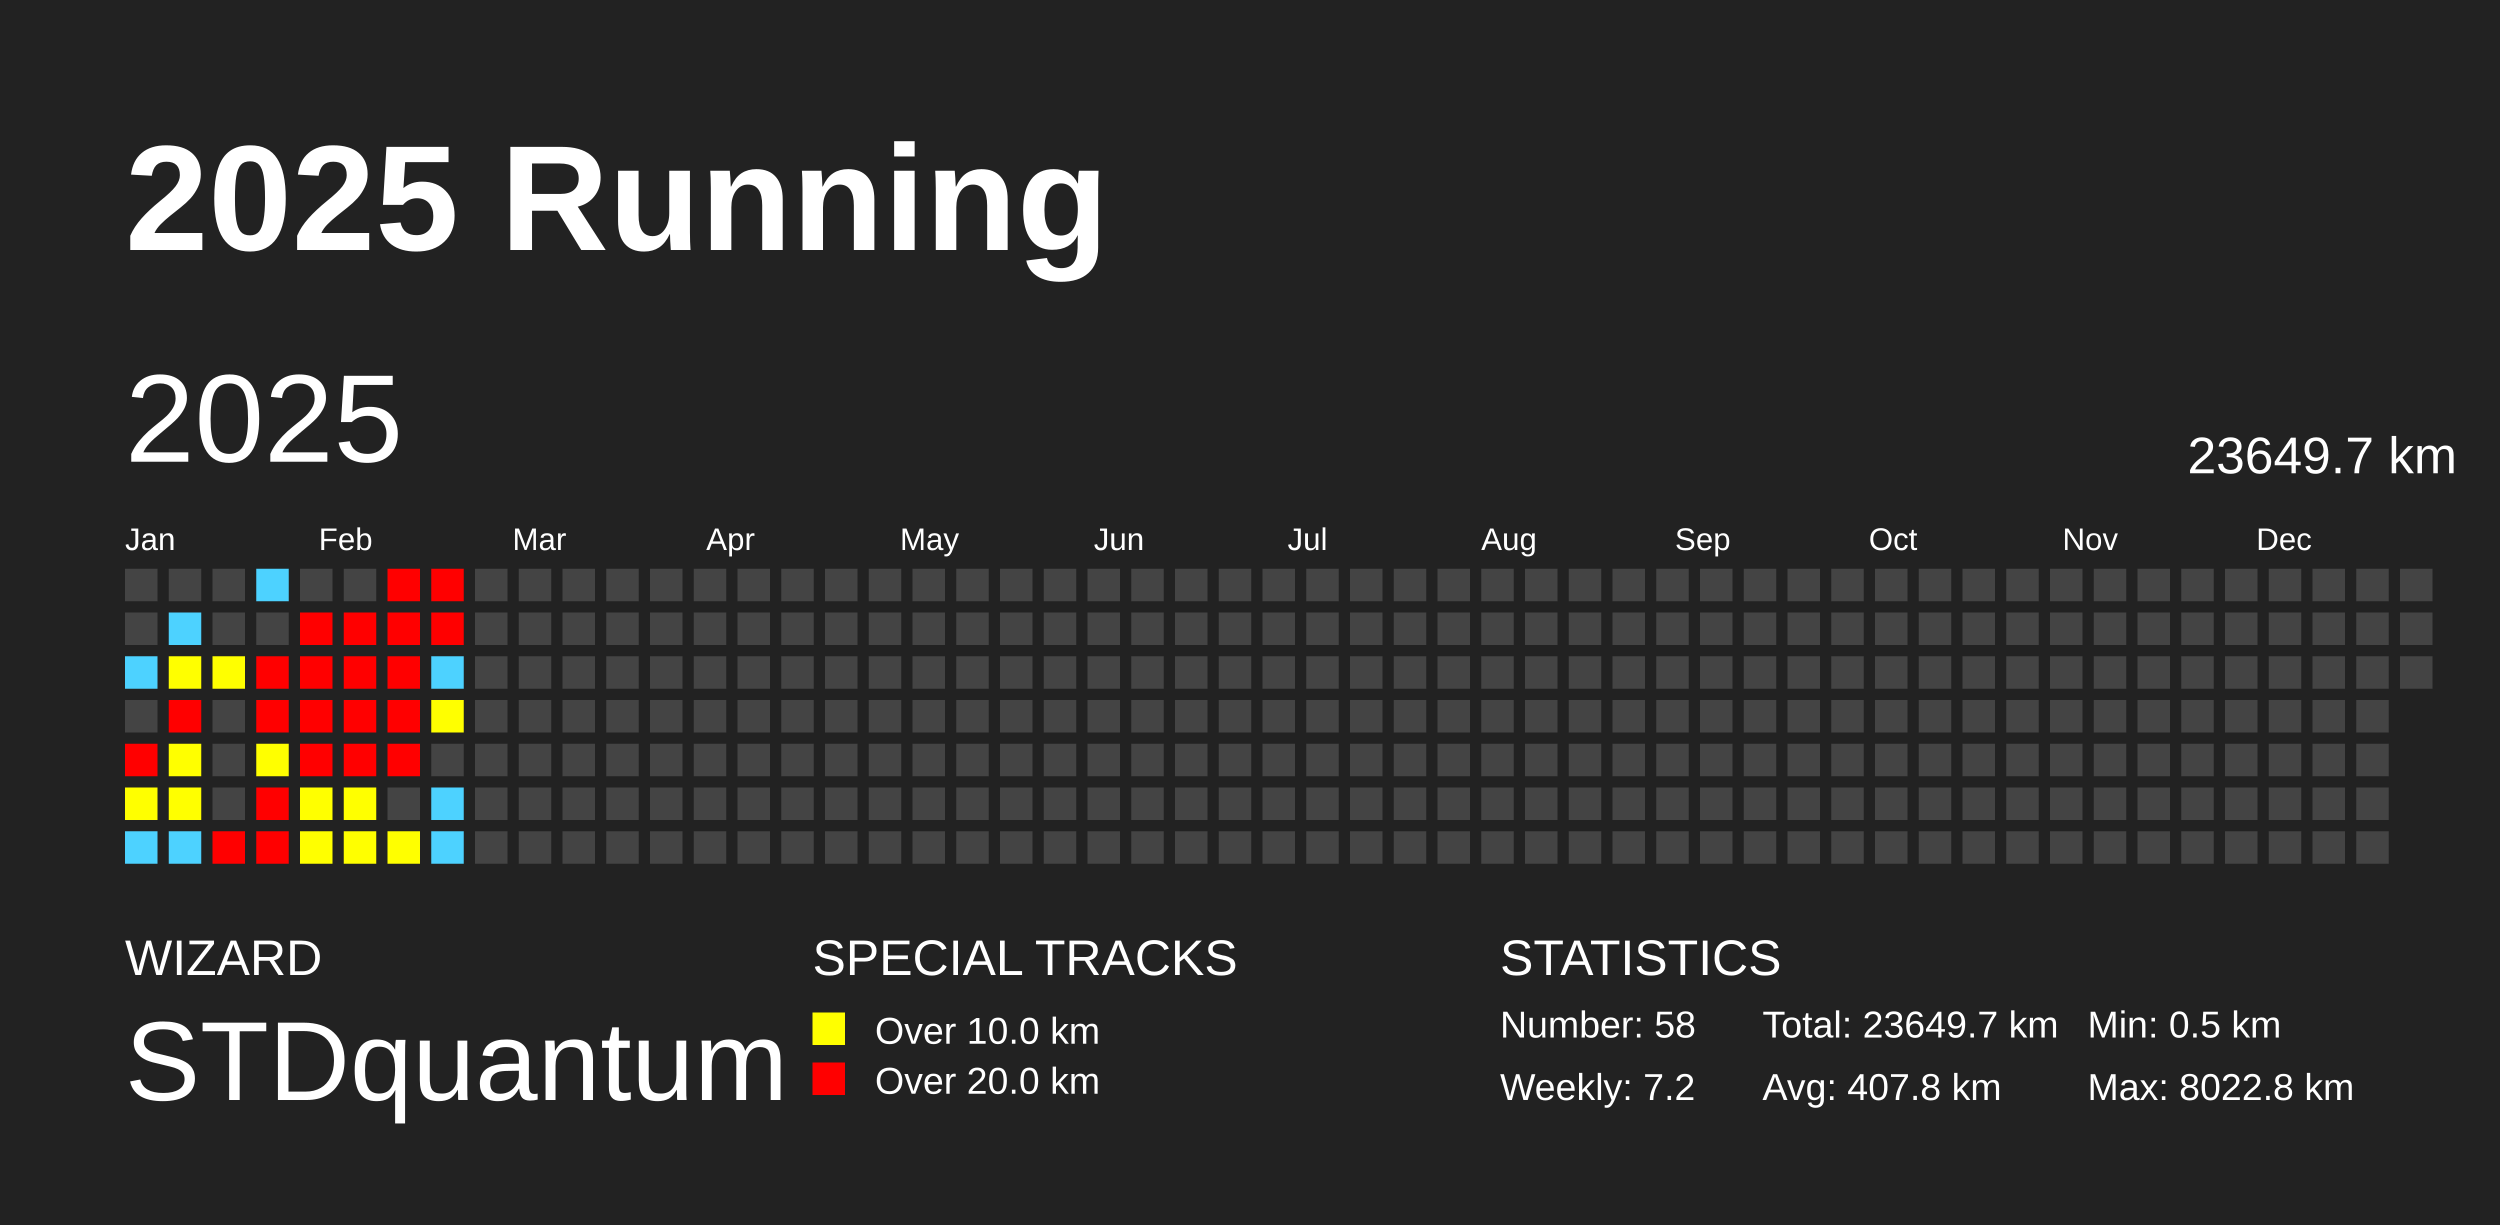
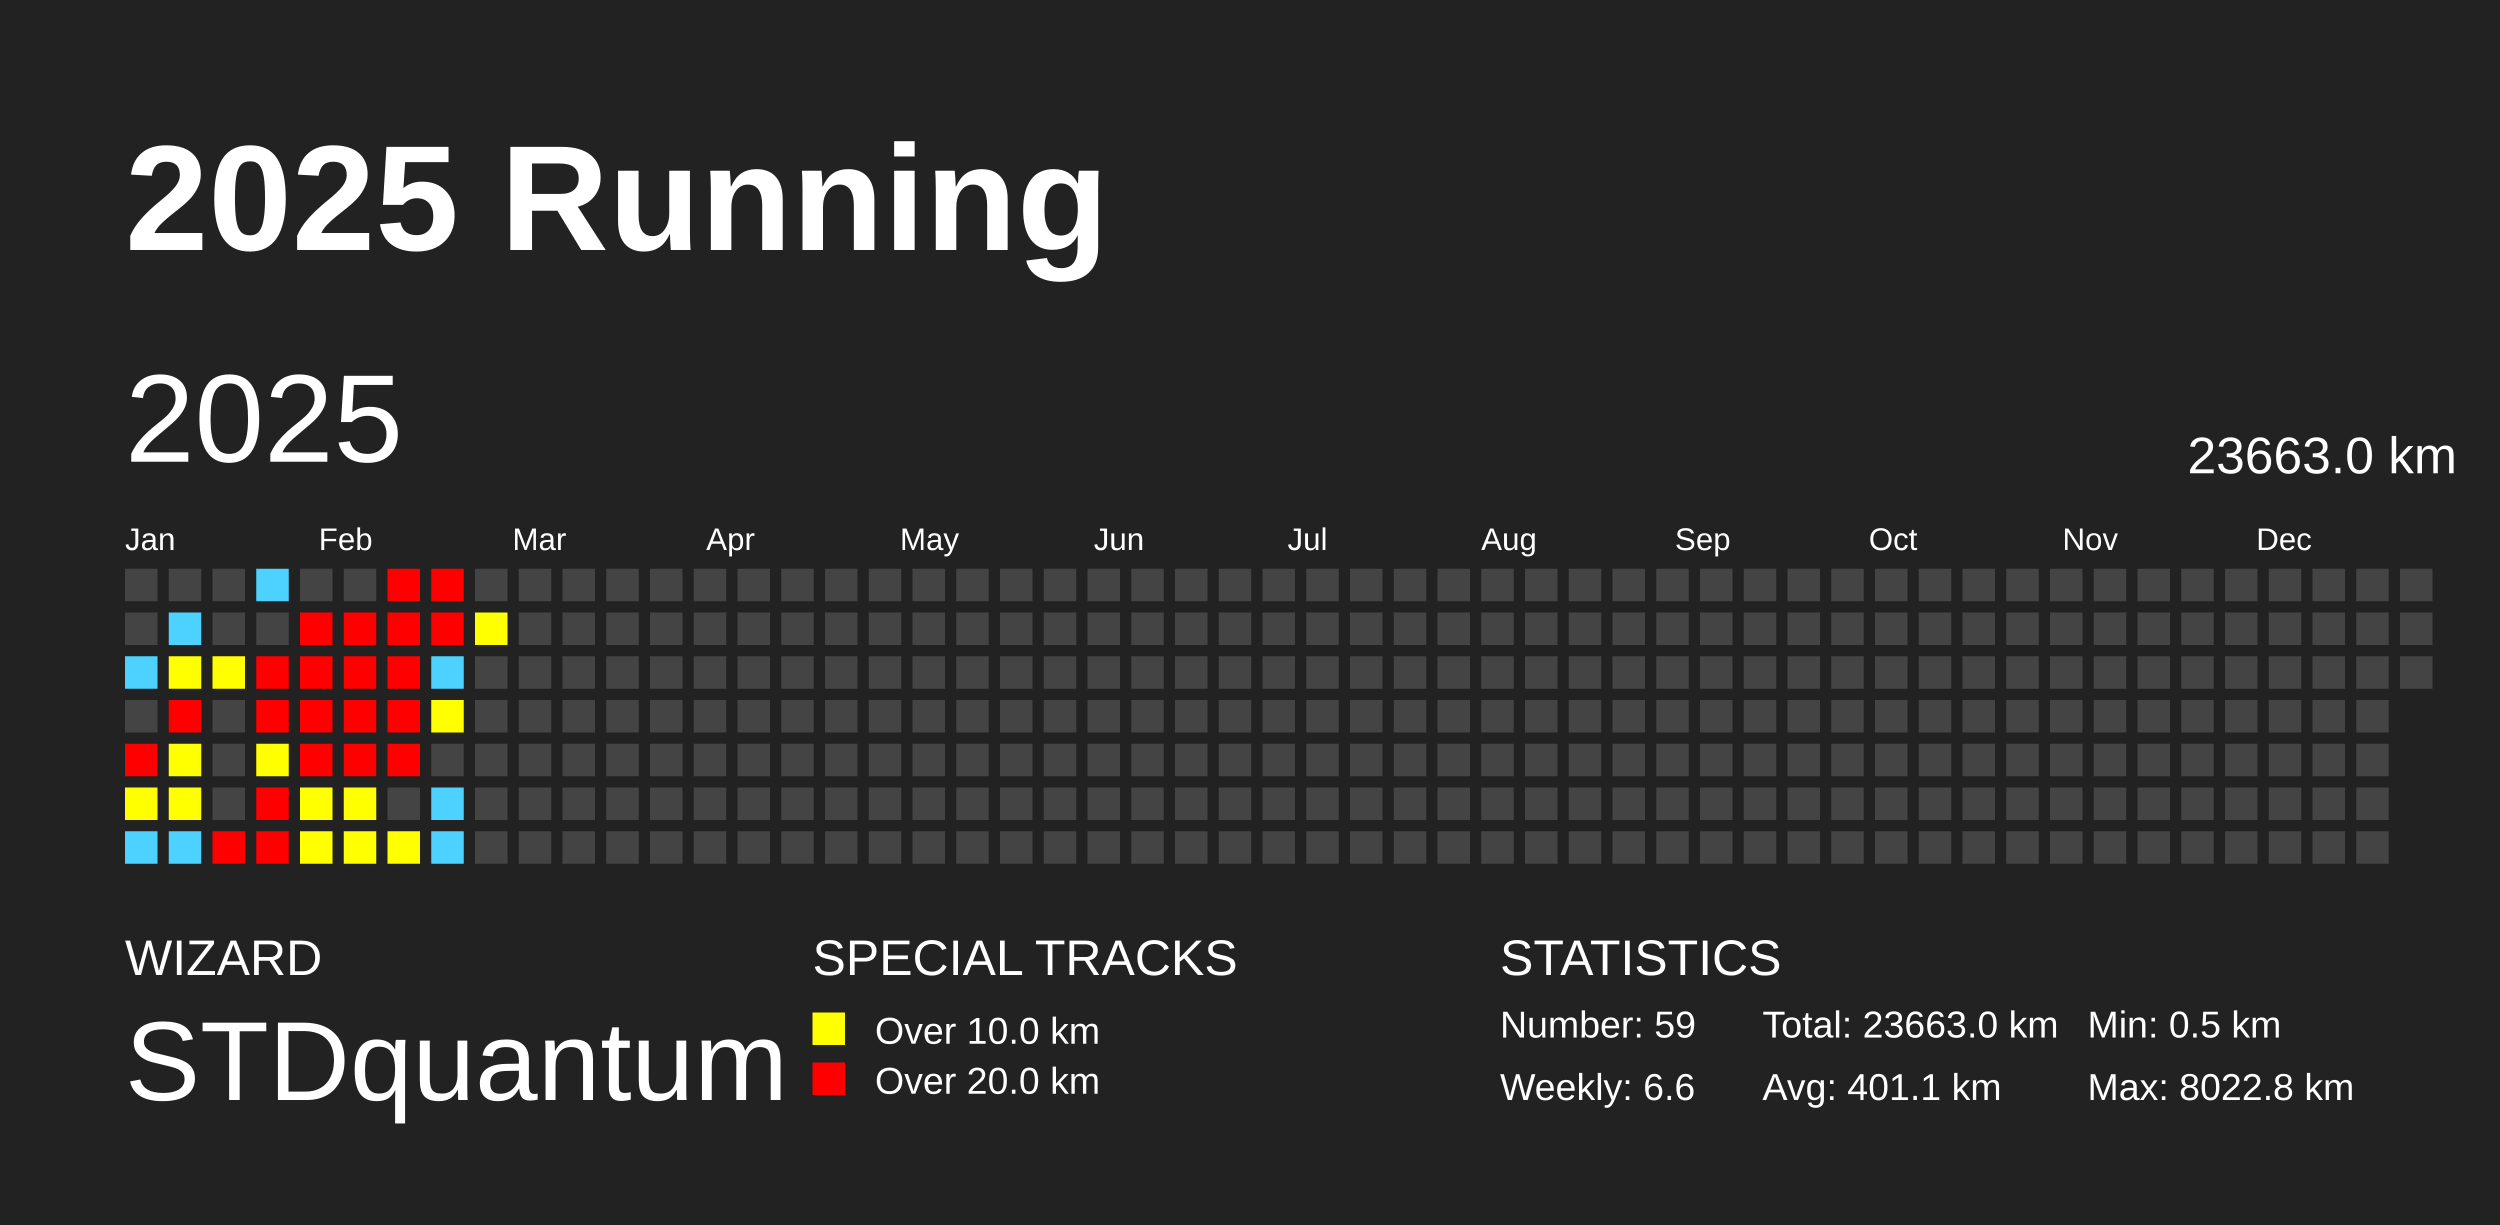
<svg xmlns="http://www.w3.org/2000/svg" baseProfile="full" height="98mm" version="1.1" viewBox="0,0,200,98" width="200mm">
  <defs />
  <rect fill="#222222" height="98" width="200" x="0" y="0" />
  <text fill="#FFFFFF" style="font-size:12px; font-family:Arial; font-weight:bold;" x="10" y="20">2025 Running</text>
  <text fill="#FFFFFF" style="font-size:4px; font-family:Arial" x="10" y="78">WIZARD</text>
  <text fill="#FFFFFF" style="font-size:9px; font-family:Arial" x="10" y="88">STDquantum</text>
  <text fill="#FFFFFF" style="font-size:4px; font-family:Arial" x="65" y="78">SPECIAL TRACKS</text>
  <rect fill="yellow" height="2.6" width="2.6" x="65" y="81" />
  <text fill="#FFFFFF" style="font-size:3px; font-family:Arial" x="70" y="83.5">Over 10.0 km</text>
  <rect fill="red" height="2.6" width="2.6" x="65" y="85" />
  <text fill="#FFFFFF" style="font-size:3px; font-family:Arial" x="70" y="87.5">Over 20.0 km</text>
  <text fill="#FFFFFF" style="font-size:4px; font-family:Arial" x="120" y="78">STATISTICS</text>
-   <text fill="#FFFFFF" style="font-size:3px; font-family:Arial" x="120" y="83">Number: 58</text>
-   <text fill="#FFFFFF" style="font-size:3px; font-family:Arial" x="120" y="88">Weekly: 7.2</text>
-   <text fill="#FFFFFF" style="font-size:3px; font-family:Arial" x="141" y="83">Total: 23649.7 km</text>
-   <text fill="#FFFFFF" style="font-size:3px; font-family:Arial" x="141" y="88">Avg: 407.8 km</text>
+   <text fill="#FFFFFF" style="font-size:3px; font-family:Arial" x="120" y="83">Number: 59</text>
+   <text fill="#FFFFFF" style="font-size:3px; font-family:Arial" x="120" y="88">Weekly: 6.6</text>
+   <text fill="#FFFFFF" style="font-size:3px; font-family:Arial" x="141" y="83">Total: 23663.0 km</text>
+   <text fill="#FFFFFF" style="font-size:3px; font-family:Arial" x="141" y="88">Avg: 401.1 km</text>
  <text fill="#FFFFFF" style="font-size:3px; font-family:Arial" x="167" y="83">Min: 0.5 km</text>
  <text fill="#FFFFFF" style="font-size:3px; font-family:Arial" x="167" y="88">Max: 8022.8 km</text>
  <text dominant-baseline="hanging" fill="#FFFFFF" style="font-size:10.0px; font-family:Arial;" x="10" y="30">2025</text>
-   <text dominant-baseline="hanging" fill="#FFFFFF" style="font-size:4.125px; font-family:Arial;" x="175" y="35">23649.7 km</text>
+   <text dominant-baseline="hanging" fill="#FFFFFF" style="font-size:4.125px; font-family:Arial;" x="175" y="35">23663.0 km</text>
  <text fill="#FFFFFF" style="font-size:2.5px; font-family:Arial" x="10.0" y="44">Jan</text>
  <text fill="#FFFFFF" style="font-size:2.5px; font-family:Arial" x="25.5" y="44">Feb</text>
  <text fill="#FFFFFF" style="font-size:2.5px; font-family:Arial" x="41.0" y="44">Mar</text>
  <text fill="#FFFFFF" style="font-size:2.5px; font-family:Arial" x="56.5" y="44">Apr</text>
  <text fill="#FFFFFF" style="font-size:2.5px; font-family:Arial" x="72.0" y="44">May</text>
  <text fill="#FFFFFF" style="font-size:2.5px; font-family:Arial" x="87.5" y="44">Jun</text>
  <text fill="#FFFFFF" style="font-size:2.5px; font-family:Arial" x="103.0" y="44">Jul</text>
  <text fill="#FFFFFF" style="font-size:2.5px; font-family:Arial" x="118.5" y="44">Aug</text>
  <text fill="#FFFFFF" style="font-size:2.5px; font-family:Arial" x="134.0" y="44">Sep</text>
  <text fill="#FFFFFF" style="font-size:2.5px; font-family:Arial" x="149.5" y="44">Oct</text>
  <text fill="#FFFFFF" style="font-size:2.5px; font-family:Arial" x="165.0" y="44">Nov</text>
  <text fill="#FFFFFF" style="font-size:2.5px; font-family:Arial" x="180.5" y="44">Dec</text>
  <rect fill="#444444" height="2.6" width="2.6" x="10.0" y="45.5" />
  <rect fill="#444444" height="2.6" width="2.6" x="10.0" y="49.0" />
  <rect fill="#4dd2ff" height="2.6" width="2.6" x="10.0" y="52.5" />
  <rect fill="#444444" height="2.6" width="2.6" x="10.0" y="56.0" />
  <rect fill="red" height="2.6" width="2.6" x="10.0" y="59.5" />
  <rect fill="#ffff00" height="2.6" width="2.6" x="10.0" y="63.0" />
  <rect fill="#4dd2ff" height="2.6" width="2.6" x="10.0" y="66.5" />
  <rect fill="#444444" height="2.6" width="2.6" x="13.5" y="45.5" />
  <rect fill="#4dd2ff" height="2.6" width="2.6" x="13.5" y="49.0" />
  <rect fill="#ffff00" height="2.6" width="2.6" x="13.5" y="52.5" />
  <rect fill="red" height="2.6" width="2.6" x="13.5" y="56.0" />
  <rect fill="#ffff00" height="2.6" width="2.6" x="13.5" y="59.5" />
  <rect fill="#ffff00" height="2.6" width="2.6" x="13.5" y="63.0" />
  <rect fill="#4dd2ff" height="2.6" width="2.6" x="13.5" y="66.5" />
  <rect fill="#444444" height="2.6" width="2.6" x="17.0" y="45.5" />
  <rect fill="#444444" height="2.6" width="2.6" x="17.0" y="49.0" />
  <rect fill="#ffff00" height="2.6" width="2.6" x="17.0" y="52.5" />
  <rect fill="#444444" height="2.6" width="2.6" x="17.0" y="56.0" />
  <rect fill="#444444" height="2.6" width="2.6" x="17.0" y="59.5" />
  <rect fill="#444444" height="2.6" width="2.6" x="17.0" y="63.0" />
  <rect fill="red" height="2.6" width="2.6" x="17.0" y="66.5" />
  <rect fill="#4dd2ff" height="2.6" width="2.6" x="20.5" y="45.5" />
  <rect fill="#444444" height="2.6" width="2.6" x="20.5" y="49.0" />
  <rect fill="red" height="2.6" width="2.6" x="20.5" y="52.5" />
  <rect fill="red" height="2.6" width="2.6" x="20.5" y="56.0" />
  <rect fill="#ffff00" height="2.6" width="2.6" x="20.5" y="59.5" />
  <rect fill="red" height="2.6" width="2.6" x="20.5" y="63.0" />
  <rect fill="red" height="2.6" width="2.6" x="20.5" y="66.5" />
  <rect fill="#444444" height="2.6" width="2.6" x="24.0" y="45.5" />
  <rect fill="red" height="2.6" width="2.6" x="24.0" y="49.0" />
  <rect fill="red" height="2.6" width="2.6" x="24.0" y="52.5" />
  <rect fill="red" height="2.6" width="2.6" x="24.0" y="56.0" />
  <rect fill="red" height="2.6" width="2.6" x="24.0" y="59.5" />
  <rect fill="#ffff00" height="2.6" width="2.6" x="24.0" y="63.0" />
  <rect fill="#ffff00" height="2.6" width="2.6" x="24.0" y="66.5" />
  <rect fill="#444444" height="2.6" width="2.6" x="27.5" y="45.5" />
  <rect fill="red" height="2.6" width="2.6" x="27.5" y="49.0" />
  <rect fill="red" height="2.6" width="2.6" x="27.5" y="52.5" />
  <rect fill="red" height="2.6" width="2.6" x="27.5" y="56.0" />
  <rect fill="red" height="2.6" width="2.6" x="27.5" y="59.5" />
  <rect fill="#ffff00" height="2.6" width="2.6" x="27.5" y="63.0" />
  <rect fill="#ffff00" height="2.6" width="2.6" x="27.5" y="66.5" />
  <rect fill="red" height="2.6" width="2.6" x="31.0" y="45.5" />
  <rect fill="red" height="2.6" width="2.6" x="31.0" y="49.0" />
  <rect fill="red" height="2.6" width="2.6" x="31.0" y="52.5" />
  <rect fill="red" height="2.6" width="2.6" x="31.0" y="56.0" />
  <rect fill="red" height="2.6" width="2.6" x="31.0" y="59.5" />
  <rect fill="#444444" height="2.6" width="2.6" x="31.0" y="63.0" />
  <rect fill="#ffff00" height="2.6" width="2.6" x="31.0" y="66.5" />
  <rect fill="red" height="2.6" width="2.6" x="34.5" y="45.5" />
  <rect fill="red" height="2.6" width="2.6" x="34.5" y="49.0" />
  <rect fill="#4dd2ff" height="2.6" width="2.6" x="34.5" y="52.5" />
  <rect fill="#ffff00" height="2.6" width="2.6" x="34.5" y="56.0" />
  <rect fill="#444444" height="2.6" width="2.6" x="34.5" y="59.5" />
  <rect fill="#4dd2ff" height="2.6" width="2.6" x="34.5" y="63.0" />
  <rect fill="#4dd2ff" height="2.6" width="2.6" x="34.5" y="66.5" />
  <rect fill="#444444" height="2.6" width="2.6" x="38.0" y="45.5" />
-   <rect fill="#444444" height="2.6" width="2.6" x="38.0" y="49.0" />
+   <rect fill="#ffff00" height="2.6" width="2.6" x="38.0" y="49.0" />
  <rect fill="#444444" height="2.6" width="2.6" x="38.0" y="52.5" />
  <rect fill="#444444" height="2.6" width="2.6" x="38.0" y="56.0" />
  <rect fill="#444444" height="2.6" width="2.6" x="38.0" y="59.5" />
  <rect fill="#444444" height="2.6" width="2.6" x="38.0" y="63.0" />
  <rect fill="#444444" height="2.6" width="2.6" x="38.0" y="66.5" />
  <rect fill="#444444" height="2.6" width="2.6" x="41.5" y="45.5" />
  <rect fill="#444444" height="2.6" width="2.6" x="41.5" y="49.0" />
  <rect fill="#444444" height="2.6" width="2.6" x="41.5" y="52.5" />
  <rect fill="#444444" height="2.6" width="2.6" x="41.5" y="56.0" />
  <rect fill="#444444" height="2.6" width="2.6" x="41.5" y="59.5" />
  <rect fill="#444444" height="2.6" width="2.6" x="41.5" y="63.0" />
  <rect fill="#444444" height="2.6" width="2.6" x="41.5" y="66.5" />
  <rect fill="#444444" height="2.6" width="2.6" x="45.0" y="45.5" />
  <rect fill="#444444" height="2.6" width="2.6" x="45.0" y="49.0" />
  <rect fill="#444444" height="2.6" width="2.6" x="45.0" y="52.5" />
  <rect fill="#444444" height="2.6" width="2.6" x="45.0" y="56.0" />
  <rect fill="#444444" height="2.6" width="2.6" x="45.0" y="59.5" />
  <rect fill="#444444" height="2.6" width="2.6" x="45.0" y="63.0" />
  <rect fill="#444444" height="2.6" width="2.6" x="45.0" y="66.5" />
  <rect fill="#444444" height="2.6" width="2.6" x="48.5" y="45.5" />
  <rect fill="#444444" height="2.6" width="2.6" x="48.5" y="49.0" />
  <rect fill="#444444" height="2.6" width="2.6" x="48.5" y="52.5" />
  <rect fill="#444444" height="2.6" width="2.6" x="48.5" y="56.0" />
  <rect fill="#444444" height="2.6" width="2.6" x="48.5" y="59.5" />
  <rect fill="#444444" height="2.6" width="2.6" x="48.5" y="63.0" />
  <rect fill="#444444" height="2.6" width="2.6" x="48.5" y="66.5" />
  <rect fill="#444444" height="2.6" width="2.6" x="52.0" y="45.5" />
  <rect fill="#444444" height="2.6" width="2.6" x="52.0" y="49.0" />
  <rect fill="#444444" height="2.6" width="2.6" x="52.0" y="52.5" />
  <rect fill="#444444" height="2.6" width="2.6" x="52.0" y="56.0" />
  <rect fill="#444444" height="2.6" width="2.6" x="52.0" y="59.5" />
  <rect fill="#444444" height="2.6" width="2.6" x="52.0" y="63.0" />
  <rect fill="#444444" height="2.6" width="2.6" x="52.0" y="66.5" />
  <rect fill="#444444" height="2.6" width="2.6" x="55.5" y="45.5" />
  <rect fill="#444444" height="2.6" width="2.6" x="55.5" y="49.0" />
  <rect fill="#444444" height="2.6" width="2.6" x="55.5" y="52.5" />
  <rect fill="#444444" height="2.6" width="2.6" x="55.5" y="56.0" />
  <rect fill="#444444" height="2.6" width="2.6" x="55.5" y="59.5" />
  <rect fill="#444444" height="2.6" width="2.6" x="55.5" y="63.0" />
  <rect fill="#444444" height="2.6" width="2.6" x="55.5" y="66.5" />
  <rect fill="#444444" height="2.6" width="2.6" x="59.0" y="45.5" />
  <rect fill="#444444" height="2.6" width="2.6" x="59.0" y="49.0" />
  <rect fill="#444444" height="2.6" width="2.6" x="59.0" y="52.5" />
  <rect fill="#444444" height="2.6" width="2.6" x="59.0" y="56.0" />
  <rect fill="#444444" height="2.6" width="2.6" x="59.0" y="59.5" />
  <rect fill="#444444" height="2.6" width="2.6" x="59.0" y="63.0" />
  <rect fill="#444444" height="2.6" width="2.6" x="59.0" y="66.5" />
  <rect fill="#444444" height="2.6" width="2.6" x="62.5" y="45.5" />
  <rect fill="#444444" height="2.6" width="2.6" x="62.5" y="49.0" />
  <rect fill="#444444" height="2.6" width="2.6" x="62.5" y="52.5" />
  <rect fill="#444444" height="2.6" width="2.6" x="62.5" y="56.0" />
  <rect fill="#444444" height="2.6" width="2.6" x="62.5" y="59.5" />
  <rect fill="#444444" height="2.6" width="2.6" x="62.5" y="63.0" />
  <rect fill="#444444" height="2.6" width="2.6" x="62.5" y="66.5" />
  <rect fill="#444444" height="2.6" width="2.6" x="66.0" y="45.5" />
  <rect fill="#444444" height="2.6" width="2.6" x="66.0" y="49.0" />
  <rect fill="#444444" height="2.6" width="2.6" x="66.0" y="52.5" />
  <rect fill="#444444" height="2.6" width="2.6" x="66.0" y="56.0" />
  <rect fill="#444444" height="2.6" width="2.6" x="66.0" y="59.5" />
  <rect fill="#444444" height="2.6" width="2.6" x="66.0" y="63.0" />
  <rect fill="#444444" height="2.6" width="2.6" x="66.0" y="66.5" />
  <rect fill="#444444" height="2.6" width="2.6" x="69.5" y="45.5" />
  <rect fill="#444444" height="2.6" width="2.6" x="69.5" y="49.0" />
  <rect fill="#444444" height="2.6" width="2.6" x="69.5" y="52.5" />
  <rect fill="#444444" height="2.6" width="2.6" x="69.5" y="56.0" />
  <rect fill="#444444" height="2.6" width="2.6" x="69.5" y="59.5" />
  <rect fill="#444444" height="2.6" width="2.6" x="69.5" y="63.0" />
  <rect fill="#444444" height="2.6" width="2.6" x="69.5" y="66.5" />
  <rect fill="#444444" height="2.6" width="2.6" x="73.0" y="45.5" />
  <rect fill="#444444" height="2.6" width="2.6" x="73.0" y="49.0" />
  <rect fill="#444444" height="2.6" width="2.6" x="73.0" y="52.5" />
  <rect fill="#444444" height="2.6" width="2.6" x="73.0" y="56.0" />
  <rect fill="#444444" height="2.6" width="2.6" x="73.0" y="59.5" />
  <rect fill="#444444" height="2.6" width="2.6" x="73.0" y="63.0" />
  <rect fill="#444444" height="2.6" width="2.6" x="73.0" y="66.5" />
  <rect fill="#444444" height="2.6" width="2.6" x="76.5" y="45.5" />
  <rect fill="#444444" height="2.6" width="2.6" x="76.5" y="49.0" />
  <rect fill="#444444" height="2.6" width="2.6" x="76.5" y="52.5" />
  <rect fill="#444444" height="2.6" width="2.6" x="76.5" y="56.0" />
  <rect fill="#444444" height="2.6" width="2.6" x="76.5" y="59.5" />
  <rect fill="#444444" height="2.6" width="2.6" x="76.5" y="63.0" />
  <rect fill="#444444" height="2.6" width="2.6" x="76.5" y="66.5" />
  <rect fill="#444444" height="2.6" width="2.6" x="80.0" y="45.5" />
  <rect fill="#444444" height="2.6" width="2.6" x="80.0" y="49.0" />
  <rect fill="#444444" height="2.6" width="2.6" x="80.0" y="52.5" />
  <rect fill="#444444" height="2.6" width="2.6" x="80.0" y="56.0" />
  <rect fill="#444444" height="2.6" width="2.6" x="80.0" y="59.5" />
  <rect fill="#444444" height="2.6" width="2.6" x="80.0" y="63.0" />
  <rect fill="#444444" height="2.6" width="2.6" x="80.0" y="66.5" />
  <rect fill="#444444" height="2.6" width="2.6" x="83.5" y="45.5" />
  <rect fill="#444444" height="2.6" width="2.6" x="83.5" y="49.0" />
  <rect fill="#444444" height="2.6" width="2.6" x="83.5" y="52.5" />
  <rect fill="#444444" height="2.6" width="2.6" x="83.5" y="56.0" />
  <rect fill="#444444" height="2.6" width="2.6" x="83.5" y="59.5" />
  <rect fill="#444444" height="2.6" width="2.6" x="83.5" y="63.0" />
  <rect fill="#444444" height="2.6" width="2.6" x="83.5" y="66.5" />
  <rect fill="#444444" height="2.6" width="2.6" x="87.0" y="45.5" />
  <rect fill="#444444" height="2.6" width="2.6" x="87.0" y="49.0" />
  <rect fill="#444444" height="2.6" width="2.6" x="87.0" y="52.5" />
  <rect fill="#444444" height="2.6" width="2.6" x="87.0" y="56.0" />
  <rect fill="#444444" height="2.6" width="2.6" x="87.0" y="59.5" />
  <rect fill="#444444" height="2.6" width="2.6" x="87.0" y="63.0" />
  <rect fill="#444444" height="2.6" width="2.6" x="87.0" y="66.5" />
  <rect fill="#444444" height="2.6" width="2.6" x="90.5" y="45.5" />
  <rect fill="#444444" height="2.6" width="2.6" x="90.5" y="49.0" />
  <rect fill="#444444" height="2.6" width="2.6" x="90.5" y="52.5" />
  <rect fill="#444444" height="2.6" width="2.6" x="90.5" y="56.0" />
  <rect fill="#444444" height="2.6" width="2.6" x="90.5" y="59.5" />
  <rect fill="#444444" height="2.6" width="2.6" x="90.5" y="63.0" />
  <rect fill="#444444" height="2.6" width="2.6" x="90.5" y="66.5" />
  <rect fill="#444444" height="2.6" width="2.6" x="94.0" y="45.5" />
  <rect fill="#444444" height="2.6" width="2.6" x="94.0" y="49.0" />
  <rect fill="#444444" height="2.6" width="2.6" x="94.0" y="52.5" />
  <rect fill="#444444" height="2.6" width="2.6" x="94.0" y="56.0" />
  <rect fill="#444444" height="2.6" width="2.6" x="94.0" y="59.5" />
  <rect fill="#444444" height="2.6" width="2.6" x="94.0" y="63.0" />
  <rect fill="#444444" height="2.6" width="2.6" x="94.0" y="66.5" />
  <rect fill="#444444" height="2.6" width="2.6" x="97.5" y="45.5" />
  <rect fill="#444444" height="2.6" width="2.6" x="97.5" y="49.0" />
  <rect fill="#444444" height="2.6" width="2.6" x="97.5" y="52.5" />
  <rect fill="#444444" height="2.6" width="2.6" x="97.5" y="56.0" />
  <rect fill="#444444" height="2.6" width="2.6" x="97.5" y="59.5" />
  <rect fill="#444444" height="2.6" width="2.6" x="97.5" y="63.0" />
  <rect fill="#444444" height="2.6" width="2.6" x="97.5" y="66.5" />
  <rect fill="#444444" height="2.6" width="2.6" x="101.0" y="45.5" />
  <rect fill="#444444" height="2.6" width="2.6" x="101.0" y="49.0" />
  <rect fill="#444444" height="2.6" width="2.6" x="101.0" y="52.5" />
  <rect fill="#444444" height="2.6" width="2.6" x="101.0" y="56.0" />
  <rect fill="#444444" height="2.6" width="2.6" x="101.0" y="59.5" />
  <rect fill="#444444" height="2.6" width="2.6" x="101.0" y="63.0" />
  <rect fill="#444444" height="2.6" width="2.6" x="101.0" y="66.5" />
  <rect fill="#444444" height="2.6" width="2.6" x="104.5" y="45.5" />
  <rect fill="#444444" height="2.6" width="2.6" x="104.5" y="49.0" />
  <rect fill="#444444" height="2.6" width="2.6" x="104.5" y="52.5" />
  <rect fill="#444444" height="2.6" width="2.6" x="104.5" y="56.0" />
  <rect fill="#444444" height="2.6" width="2.6" x="104.5" y="59.5" />
  <rect fill="#444444" height="2.6" width="2.6" x="104.5" y="63.0" />
  <rect fill="#444444" height="2.6" width="2.6" x="104.5" y="66.5" />
  <rect fill="#444444" height="2.6" width="2.6" x="108.0" y="45.5" />
  <rect fill="#444444" height="2.6" width="2.6" x="108.0" y="49.0" />
  <rect fill="#444444" height="2.6" width="2.6" x="108.0" y="52.5" />
  <rect fill="#444444" height="2.6" width="2.6" x="108.0" y="56.0" />
  <rect fill="#444444" height="2.6" width="2.6" x="108.0" y="59.5" />
  <rect fill="#444444" height="2.6" width="2.6" x="108.0" y="63.0" />
  <rect fill="#444444" height="2.6" width="2.6" x="108.0" y="66.5" />
  <rect fill="#444444" height="2.6" width="2.6" x="111.5" y="45.5" />
  <rect fill="#444444" height="2.6" width="2.6" x="111.5" y="49.0" />
  <rect fill="#444444" height="2.6" width="2.6" x="111.5" y="52.5" />
  <rect fill="#444444" height="2.6" width="2.6" x="111.5" y="56.0" />
  <rect fill="#444444" height="2.6" width="2.6" x="111.5" y="59.5" />
  <rect fill="#444444" height="2.6" width="2.6" x="111.5" y="63.0" />
  <rect fill="#444444" height="2.6" width="2.6" x="111.5" y="66.5" />
  <rect fill="#444444" height="2.6" width="2.6" x="115.0" y="45.5" />
  <rect fill="#444444" height="2.6" width="2.6" x="115.0" y="49.0" />
  <rect fill="#444444" height="2.6" width="2.6" x="115.0" y="52.5" />
  <rect fill="#444444" height="2.6" width="2.6" x="115.0" y="56.0" />
  <rect fill="#444444" height="2.6" width="2.6" x="115.0" y="59.5" />
  <rect fill="#444444" height="2.6" width="2.6" x="115.0" y="63.0" />
  <rect fill="#444444" height="2.6" width="2.6" x="115.0" y="66.5" />
  <rect fill="#444444" height="2.6" width="2.6" x="118.5" y="45.5" />
  <rect fill="#444444" height="2.6" width="2.6" x="118.5" y="49.0" />
  <rect fill="#444444" height="2.6" width="2.6" x="118.5" y="52.5" />
  <rect fill="#444444" height="2.6" width="2.6" x="118.5" y="56.0" />
  <rect fill="#444444" height="2.6" width="2.6" x="118.5" y="59.5" />
  <rect fill="#444444" height="2.6" width="2.6" x="118.5" y="63.0" />
  <rect fill="#444444" height="2.6" width="2.6" x="118.5" y="66.5" />
  <rect fill="#444444" height="2.6" width="2.6" x="122.0" y="45.5" />
  <rect fill="#444444" height="2.6" width="2.6" x="122.0" y="49.0" />
  <rect fill="#444444" height="2.6" width="2.6" x="122.0" y="52.5" />
  <rect fill="#444444" height="2.6" width="2.6" x="122.0" y="56.0" />
  <rect fill="#444444" height="2.6" width="2.6" x="122.0" y="59.5" />
  <rect fill="#444444" height="2.6" width="2.6" x="122.0" y="63.0" />
  <rect fill="#444444" height="2.6" width="2.6" x="122.0" y="66.5" />
  <rect fill="#444444" height="2.6" width="2.6" x="125.5" y="45.5" />
  <rect fill="#444444" height="2.6" width="2.6" x="125.5" y="49.0" />
  <rect fill="#444444" height="2.6" width="2.6" x="125.5" y="52.5" />
  <rect fill="#444444" height="2.6" width="2.6" x="125.5" y="56.0" />
  <rect fill="#444444" height="2.6" width="2.6" x="125.5" y="59.5" />
  <rect fill="#444444" height="2.6" width="2.6" x="125.5" y="63.0" />
  <rect fill="#444444" height="2.6" width="2.6" x="125.5" y="66.5" />
  <rect fill="#444444" height="2.6" width="2.6" x="129.0" y="45.5" />
  <rect fill="#444444" height="2.6" width="2.6" x="129.0" y="49.0" />
  <rect fill="#444444" height="2.6" width="2.6" x="129.0" y="52.5" />
  <rect fill="#444444" height="2.6" width="2.6" x="129.0" y="56.0" />
  <rect fill="#444444" height="2.6" width="2.6" x="129.0" y="59.5" />
  <rect fill="#444444" height="2.6" width="2.6" x="129.0" y="63.0" />
  <rect fill="#444444" height="2.6" width="2.6" x="129.0" y="66.5" />
  <rect fill="#444444" height="2.6" width="2.6" x="132.5" y="45.5" />
  <rect fill="#444444" height="2.6" width="2.6" x="132.5" y="49.0" />
  <rect fill="#444444" height="2.6" width="2.6" x="132.5" y="52.5" />
  <rect fill="#444444" height="2.6" width="2.6" x="132.5" y="56.0" />
  <rect fill="#444444" height="2.6" width="2.6" x="132.5" y="59.5" />
  <rect fill="#444444" height="2.6" width="2.6" x="132.5" y="63.0" />
  <rect fill="#444444" height="2.6" width="2.6" x="132.5" y="66.5" />
  <rect fill="#444444" height="2.6" width="2.6" x="136.0" y="45.5" />
  <rect fill="#444444" height="2.6" width="2.6" x="136.0" y="49.0" />
  <rect fill="#444444" height="2.6" width="2.6" x="136.0" y="52.5" />
  <rect fill="#444444" height="2.6" width="2.6" x="136.0" y="56.0" />
  <rect fill="#444444" height="2.6" width="2.6" x="136.0" y="59.5" />
  <rect fill="#444444" height="2.6" width="2.6" x="136.0" y="63.0" />
  <rect fill="#444444" height="2.6" width="2.6" x="136.0" y="66.5" />
  <rect fill="#444444" height="2.6" width="2.6" x="139.5" y="45.5" />
  <rect fill="#444444" height="2.6" width="2.6" x="139.5" y="49.0" />
  <rect fill="#444444" height="2.6" width="2.6" x="139.5" y="52.5" />
  <rect fill="#444444" height="2.6" width="2.6" x="139.5" y="56.0" />
  <rect fill="#444444" height="2.6" width="2.6" x="139.5" y="59.5" />
  <rect fill="#444444" height="2.6" width="2.6" x="139.5" y="63.0" />
  <rect fill="#444444" height="2.6" width="2.6" x="139.5" y="66.5" />
  <rect fill="#444444" height="2.6" width="2.6" x="143.0" y="45.5" />
  <rect fill="#444444" height="2.6" width="2.6" x="143.0" y="49.0" />
  <rect fill="#444444" height="2.6" width="2.6" x="143.0" y="52.5" />
  <rect fill="#444444" height="2.6" width="2.6" x="143.0" y="56.0" />
  <rect fill="#444444" height="2.6" width="2.6" x="143.0" y="59.5" />
  <rect fill="#444444" height="2.6" width="2.6" x="143.0" y="63.0" />
  <rect fill="#444444" height="2.6" width="2.6" x="143.0" y="66.5" />
  <rect fill="#444444" height="2.6" width="2.6" x="146.5" y="45.5" />
  <rect fill="#444444" height="2.6" width="2.6" x="146.5" y="49.0" />
  <rect fill="#444444" height="2.6" width="2.6" x="146.5" y="52.5" />
  <rect fill="#444444" height="2.6" width="2.6" x="146.5" y="56.0" />
  <rect fill="#444444" height="2.6" width="2.6" x="146.5" y="59.5" />
  <rect fill="#444444" height="2.6" width="2.6" x="146.5" y="63.0" />
  <rect fill="#444444" height="2.6" width="2.6" x="146.5" y="66.5" />
  <rect fill="#444444" height="2.6" width="2.6" x="150.0" y="45.5" />
  <rect fill="#444444" height="2.6" width="2.6" x="150.0" y="49.0" />
  <rect fill="#444444" height="2.6" width="2.6" x="150.0" y="52.5" />
  <rect fill="#444444" height="2.6" width="2.6" x="150.0" y="56.0" />
  <rect fill="#444444" height="2.6" width="2.6" x="150.0" y="59.5" />
  <rect fill="#444444" height="2.6" width="2.6" x="150.0" y="63.0" />
  <rect fill="#444444" height="2.6" width="2.6" x="150.0" y="66.5" />
  <rect fill="#444444" height="2.6" width="2.6" x="153.5" y="45.5" />
  <rect fill="#444444" height="2.6" width="2.6" x="153.5" y="49.0" />
  <rect fill="#444444" height="2.6" width="2.6" x="153.5" y="52.5" />
  <rect fill="#444444" height="2.6" width="2.6" x="153.5" y="56.0" />
  <rect fill="#444444" height="2.6" width="2.6" x="153.5" y="59.5" />
  <rect fill="#444444" height="2.6" width="2.6" x="153.5" y="63.0" />
  <rect fill="#444444" height="2.6" width="2.6" x="153.5" y="66.5" />
  <rect fill="#444444" height="2.6" width="2.6" x="157.0" y="45.5" />
  <rect fill="#444444" height="2.6" width="2.6" x="157.0" y="49.0" />
  <rect fill="#444444" height="2.6" width="2.6" x="157.0" y="52.5" />
  <rect fill="#444444" height="2.6" width="2.6" x="157.0" y="56.0" />
  <rect fill="#444444" height="2.6" width="2.6" x="157.0" y="59.5" />
  <rect fill="#444444" height="2.6" width="2.6" x="157.0" y="63.0" />
  <rect fill="#444444" height="2.6" width="2.6" x="157.0" y="66.5" />
  <rect fill="#444444" height="2.6" width="2.6" x="160.5" y="45.5" />
  <rect fill="#444444" height="2.6" width="2.6" x="160.5" y="49.0" />
  <rect fill="#444444" height="2.6" width="2.6" x="160.5" y="52.5" />
  <rect fill="#444444" height="2.6" width="2.6" x="160.5" y="56.0" />
  <rect fill="#444444" height="2.6" width="2.6" x="160.5" y="59.5" />
  <rect fill="#444444" height="2.6" width="2.6" x="160.5" y="63.0" />
  <rect fill="#444444" height="2.6" width="2.6" x="160.5" y="66.5" />
  <rect fill="#444444" height="2.6" width="2.6" x="164.0" y="45.5" />
  <rect fill="#444444" height="2.6" width="2.6" x="164.0" y="49.0" />
  <rect fill="#444444" height="2.6" width="2.6" x="164.0" y="52.5" />
  <rect fill="#444444" height="2.6" width="2.6" x="164.0" y="56.0" />
  <rect fill="#444444" height="2.6" width="2.6" x="164.0" y="59.5" />
  <rect fill="#444444" height="2.6" width="2.6" x="164.0" y="63.0" />
  <rect fill="#444444" height="2.6" width="2.6" x="164.0" y="66.5" />
  <rect fill="#444444" height="2.6" width="2.6" x="167.5" y="45.5" />
  <rect fill="#444444" height="2.6" width="2.6" x="167.5" y="49.0" />
  <rect fill="#444444" height="2.6" width="2.6" x="167.5" y="52.5" />
  <rect fill="#444444" height="2.6" width="2.6" x="167.5" y="56.0" />
  <rect fill="#444444" height="2.6" width="2.6" x="167.5" y="59.5" />
  <rect fill="#444444" height="2.6" width="2.6" x="167.5" y="63.0" />
  <rect fill="#444444" height="2.6" width="2.6" x="167.5" y="66.5" />
  <rect fill="#444444" height="2.6" width="2.6" x="171.0" y="45.5" />
  <rect fill="#444444" height="2.6" width="2.6" x="171.0" y="49.0" />
  <rect fill="#444444" height="2.6" width="2.6" x="171.0" y="52.5" />
  <rect fill="#444444" height="2.6" width="2.6" x="171.0" y="56.0" />
  <rect fill="#444444" height="2.6" width="2.6" x="171.0" y="59.5" />
  <rect fill="#444444" height="2.6" width="2.6" x="171.0" y="63.0" />
  <rect fill="#444444" height="2.6" width="2.6" x="171.0" y="66.5" />
  <rect fill="#444444" height="2.6" width="2.6" x="174.5" y="45.5" />
  <rect fill="#444444" height="2.6" width="2.6" x="174.5" y="49.0" />
  <rect fill="#444444" height="2.6" width="2.6" x="174.5" y="52.5" />
  <rect fill="#444444" height="2.6" width="2.6" x="174.5" y="56.0" />
  <rect fill="#444444" height="2.6" width="2.6" x="174.5" y="59.5" />
  <rect fill="#444444" height="2.6" width="2.6" x="174.5" y="63.0" />
  <rect fill="#444444" height="2.6" width="2.6" x="174.5" y="66.5" />
  <rect fill="#444444" height="2.6" width="2.6" x="178.0" y="45.5" />
  <rect fill="#444444" height="2.6" width="2.6" x="178.0" y="49.0" />
  <rect fill="#444444" height="2.6" width="2.6" x="178.0" y="52.5" />
  <rect fill="#444444" height="2.6" width="2.6" x="178.0" y="56.0" />
  <rect fill="#444444" height="2.6" width="2.6" x="178.0" y="59.5" />
  <rect fill="#444444" height="2.6" width="2.6" x="178.0" y="63.0" />
  <rect fill="#444444" height="2.6" width="2.6" x="178.0" y="66.5" />
  <rect fill="#444444" height="2.6" width="2.6" x="181.5" y="45.5" />
  <rect fill="#444444" height="2.6" width="2.6" x="181.5" y="49.0" />
  <rect fill="#444444" height="2.6" width="2.6" x="181.5" y="52.5" />
  <rect fill="#444444" height="2.6" width="2.6" x="181.5" y="56.0" />
  <rect fill="#444444" height="2.6" width="2.6" x="181.5" y="59.5" />
  <rect fill="#444444" height="2.6" width="2.6" x="181.5" y="63.0" />
  <rect fill="#444444" height="2.6" width="2.6" x="181.5" y="66.5" />
  <rect fill="#444444" height="2.6" width="2.6" x="185.0" y="45.5" />
  <rect fill="#444444" height="2.6" width="2.6" x="185.0" y="49.0" />
  <rect fill="#444444" height="2.6" width="2.6" x="185.0" y="52.5" />
  <rect fill="#444444" height="2.6" width="2.6" x="185.0" y="56.0" />
  <rect fill="#444444" height="2.6" width="2.6" x="185.0" y="59.5" />
  <rect fill="#444444" height="2.6" width="2.6" x="185.0" y="63.0" />
  <rect fill="#444444" height="2.6" width="2.6" x="185.0" y="66.5" />
  <rect fill="#444444" height="2.6" width="2.6" x="188.5" y="45.5" />
  <rect fill="#444444" height="2.6" width="2.6" x="188.5" y="49.0" />
  <rect fill="#444444" height="2.6" width="2.6" x="188.5" y="52.5" />
  <rect fill="#444444" height="2.6" width="2.6" x="188.5" y="56.0" />
  <rect fill="#444444" height="2.6" width="2.6" x="188.5" y="59.5" />
  <rect fill="#444444" height="2.6" width="2.6" x="188.5" y="63.0" />
  <rect fill="#444444" height="2.6" width="2.6" x="188.5" y="66.5" />
  <rect fill="#444444" height="2.6" width="2.6" x="192.0" y="45.5" />
  <rect fill="#444444" height="2.6" width="2.6" x="192.0" y="49.0" />
  <rect fill="#444444" height="2.6" width="2.6" x="192.0" y="52.5" />
</svg>
